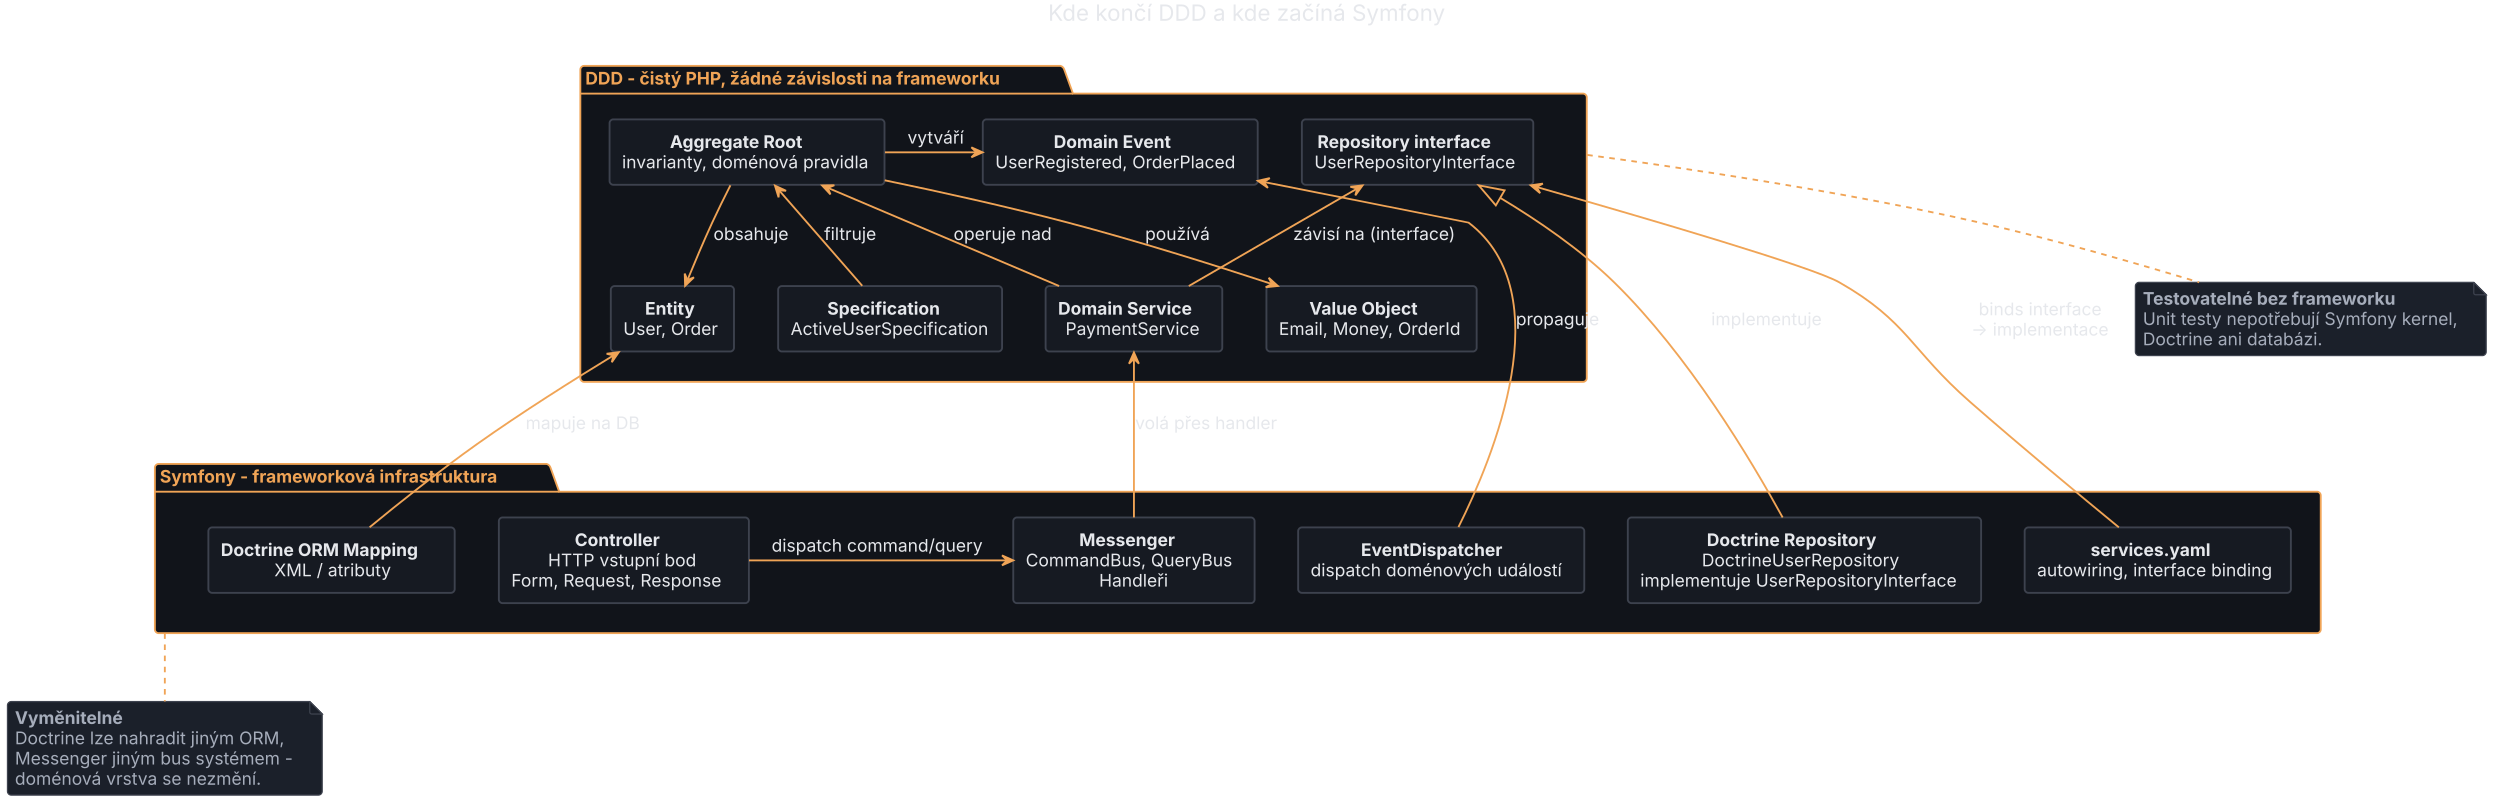
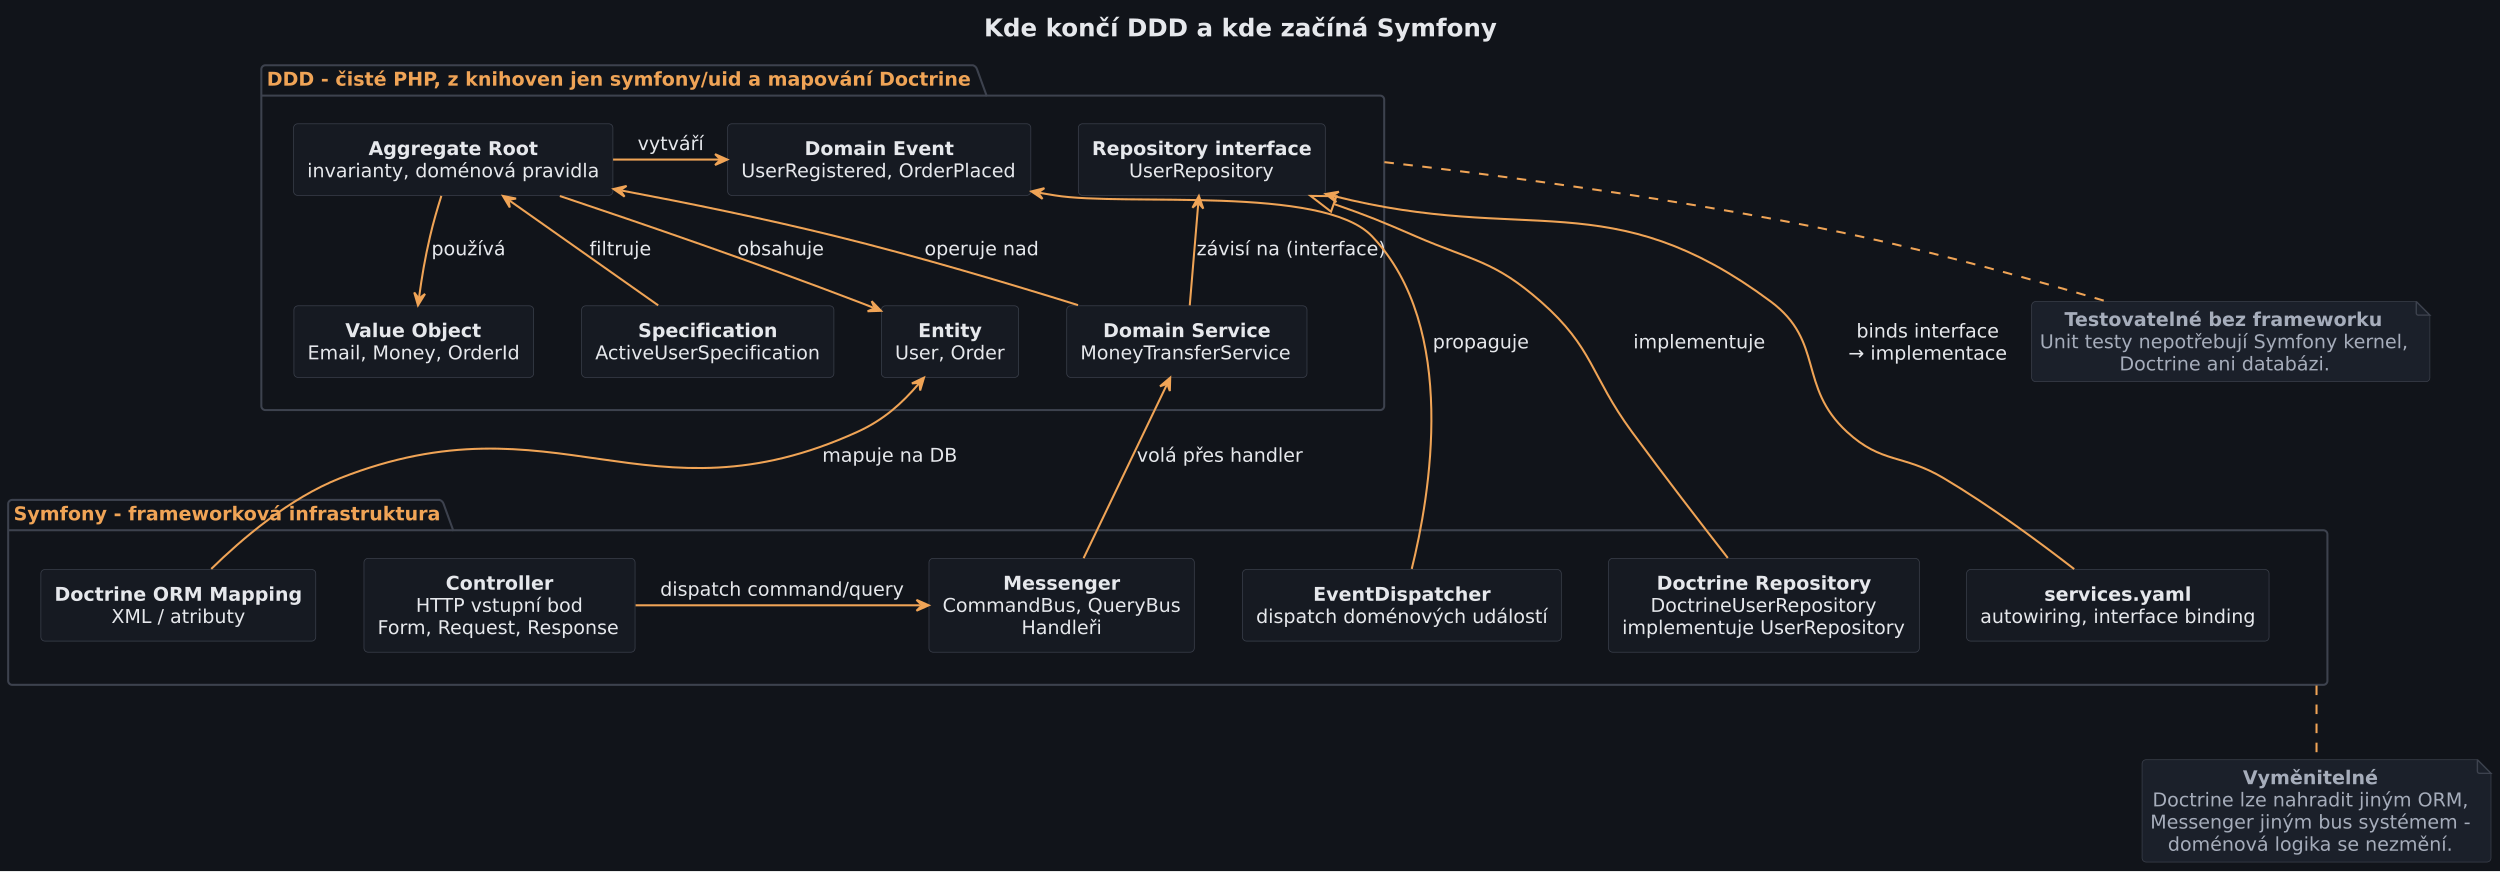
- <svg xmlns="http://www.w3.org/2000/svg" contentScriptType="application/ecmascript" contentStyleType="text/css" height="1017.188px" preserveAspectRatio="none" style="width:3140px;height:1017px;background:#11141A;" version="1.1" viewBox="0 0 3140 1017" width="3140.625px" zoomAndPan="magnify">
+ <svg xmlns="http://www.w3.org/2000/svg" contentStyleType="text/css" data-diagram-type="DESCRIPTION" height="1000px" preserveAspectRatio="none" style="width:2870px;height:1000px;background:#11141A;" version="1.1" viewBox="0 0 2870 1000" width="2870.312px" zoomAndPan="magnify">
  <defs />
  <g>
-     <text fill="#E6E8EC" font-family="Inter, ui-sans-serif, system-ui, -apple-system, sans-serif" font-size="28.125" lengthAdjust="spacingAndGlyphs" textLength="518.75" x="1316.406" y="26.106">Kde končí DDD a kde začíná Symfony</text>
-     <path d="M733.594,82.739 L1332.031,82.739 A7.031,7.031 0 0 1 1336.719,87.427 L1347.656,117.578 L1988.281,117.578 A4.688,4.688 0 0 1 1992.969,122.266 L1992.969,474.927 A4.688,4.688 0 0 1 1988.281,479.614 L733.594,479.614 A4.688,4.688 0 0 1 728.906,474.927 L728.906,87.427 A4.688,4.688 0 0 1 733.594,82.739 " fill="#11141A" style="stroke: #F0A456; stroke-width: 2.344;" />
-     <line style="stroke: #F0A456; stroke-width: 2.344;" x1="728.906" x2="1347.656" y1="117.578" y2="117.578" />
-     <text fill="#F0A456" font-family="Inter, ui-sans-serif, system-ui, -apple-system, sans-serif" font-size="21.875" font-weight="bold" lengthAdjust="spacingAndGlyphs" textLength="598.438" x="735.156" y="106.169">DDD - čistý PHP, žádné závislosti na frameworku</text>
-     <path d="M199.219,582.739 L686.719,582.739 A7.031,7.031 0 0 1 691.406,587.427 L702.344,617.578 L2910.156,617.578 A4.688,4.688 0 0 1 2914.844,622.266 L2914.844,790.552 A4.688,4.688 0 0 1 2910.156,795.239 L199.219,795.239 A4.688,4.688 0 0 1 194.531,790.552 L194.531,587.427 A4.688,4.688 0 0 1 199.219,582.739 " fill="#11141A" style="stroke: #F0A456; stroke-width: 2.344;" />
-     <line style="stroke: #F0A456; stroke-width: 2.344;" x1="194.531" x2="702.344" y1="617.578" y2="617.578" />
-     <text fill="#F0A456" font-family="Inter, ui-sans-serif, system-ui, -apple-system, sans-serif" font-size="21.875" font-weight="bold" lengthAdjust="spacingAndGlyphs" textLength="487.5" x="200.781" y="606.169">Symfony - frameworková infrastruktura</text>
-     <rect fill="#161A22" height="82.178" rx="4.688" ry="4.688" style="stroke: #3D424E; stroke-width: 2.344;" width="154.688" x="767.188" y="359.302" />
-     <text fill="#E6E8EC" font-family="Inter, ui-sans-serif, system-ui, -apple-system, sans-serif" font-size="21.875" font-weight="bold" lengthAdjust="spacingAndGlyphs" textLength="68.75" x="810.156" y="395.232">Entity</text>
-     <text fill="#E6E8EC" font-family="Inter, ui-sans-serif, system-ui, -apple-system, sans-serif" font-size="21.875" lengthAdjust="spacingAndGlyphs" textLength="123.438" x="782.812" y="420.695">User, Order</text>
-     <rect fill="#161A22" height="82.178" rx="4.688" ry="4.688" style="stroke: #3D424E; stroke-width: 2.344;" width="264.062" x="1590.625" y="359.302" />
-     <text fill="#E6E8EC" font-family="Inter, ui-sans-serif, system-ui, -apple-system, sans-serif" font-size="21.875" font-weight="bold" lengthAdjust="spacingAndGlyphs" textLength="156.25" x="1644.531" y="395.232">Value Object</text>
-     <text fill="#E6E8EC" font-family="Inter, ui-sans-serif, system-ui, -apple-system, sans-serif" font-size="21.875" lengthAdjust="spacingAndGlyphs" textLength="232.812" x="1606.25" y="420.695">Email, Money, OrderId</text>
-     <rect fill="#161A22" height="82.178" rx="4.688" ry="4.688" style="stroke: #3D424E; stroke-width: 2.344;" width="345.312" x="765.625" y="149.927" />
-     <text fill="#E6E8EC" font-family="Inter, ui-sans-serif, system-ui, -apple-system, sans-serif" font-size="21.875" font-weight="bold" lengthAdjust="spacingAndGlyphs" textLength="193.75" x="841.406" y="185.857">Aggregate Root</text>
-     <text fill="#E6E8EC" font-family="Inter, ui-sans-serif, system-ui, -apple-system, sans-serif" font-size="21.875" lengthAdjust="spacingAndGlyphs" textLength="314.062" x="781.25" y="211.321">invarianty, doménová pravidla</text>
-     <rect fill="#161A22" height="82.178" rx="4.688" ry="4.688" style="stroke: #3D424E; stroke-width: 2.344;" width="345.312" x="1234.375" y="149.927" />
-     <text fill="#E6E8EC" font-family="Inter, ui-sans-serif, system-ui, -apple-system, sans-serif" font-size="21.875" font-weight="bold" lengthAdjust="spacingAndGlyphs" textLength="167.188" x="1323.438" y="185.857">Domain Event</text>
-     <text fill="#E6E8EC" font-family="Inter, ui-sans-serif, system-ui, -apple-system, sans-serif" font-size="21.875" lengthAdjust="spacingAndGlyphs" textLength="314.062" x="1250" y="211.321">UserRegistered, OrderPlaced</text>
-     <rect fill="#161A22" height="82.178" rx="4.688" ry="4.688" style="stroke: #3D424E; stroke-width: 2.344;" width="290.625" x="1635.156" y="149.927" />
-     <text fill="#E6E8EC" font-family="Inter, ui-sans-serif, system-ui, -apple-system, sans-serif" font-size="21.875" font-weight="bold" lengthAdjust="spacingAndGlyphs" textLength="251.562" x="1654.688" y="185.857">Repository interface</text>
-     <text fill="#E6E8EC" font-family="Inter, ui-sans-serif, system-ui, -apple-system, sans-serif" font-size="21.875" lengthAdjust="spacingAndGlyphs" textLength="259.375" x="1650.781" y="211.321">UserRepositoryInterface</text>
-     <rect fill="#161A22" height="82.178" rx="4.688" ry="4.688" style="stroke: #3D424E; stroke-width: 2.344;" width="221.875" x="1313.281" y="359.302" />
-     <text fill="#E6E8EC" font-family="Inter, ui-sans-serif, system-ui, -apple-system, sans-serif" font-size="21.875" font-weight="bold" lengthAdjust="spacingAndGlyphs" textLength="190.625" x="1328.906" y="395.232">Domain Service</text>
-     <text fill="#E6E8EC" font-family="Inter, ui-sans-serif, system-ui, -apple-system, sans-serif" font-size="21.875" lengthAdjust="spacingAndGlyphs" textLength="171.875" x="1338.281" y="420.695">PaymentService</text>
-     <rect fill="#161A22" height="82.178" rx="4.688" ry="4.688" style="stroke: #3D424E; stroke-width: 2.344;" width="281.25" x="977.344" y="359.302" />
-     <text fill="#E6E8EC" font-family="Inter, ui-sans-serif, system-ui, -apple-system, sans-serif" font-size="21.875" font-weight="bold" lengthAdjust="spacingAndGlyphs" textLength="157.812" x="1039.062" y="395.232">Specification</text>
-     <text fill="#E6E8EC" font-family="Inter, ui-sans-serif, system-ui, -apple-system, sans-serif" font-size="21.875" lengthAdjust="spacingAndGlyphs" textLength="250" x="992.969" y="420.695">ActiveUserSpecification</text>
-     <rect fill="#161A22" height="107.642" rx="4.688" ry="4.688" style="stroke: #3D424E; stroke-width: 2.344;" width="443.75" x="2044.531" y="649.927" />
-     <text fill="#E6E8EC" font-family="Inter, ui-sans-serif, system-ui, -apple-system, sans-serif" font-size="21.875" font-weight="bold" lengthAdjust="spacingAndGlyphs" textLength="245.312" x="2143.75" y="685.857">Doctrine Repository</text>
-     <text fill="#E6E8EC" font-family="Inter, ui-sans-serif, system-ui, -apple-system, sans-serif" font-size="21.875" lengthAdjust="spacingAndGlyphs" textLength="257.812" x="2137.5" y="711.321">DoctrineUserRepository</text>
-     <text fill="#E6E8EC" font-family="Inter, ui-sans-serif, system-ui, -apple-system, sans-serif" font-size="21.875" lengthAdjust="spacingAndGlyphs" textLength="412.5" x="2060.156" y="736.784">implementuje UserRepositoryInterface</text>
-     <rect fill="#161A22" height="82.178" rx="4.688" ry="4.688" style="stroke: #3D424E; stroke-width: 2.344;" width="309.375" x="261.719" y="662.427" />
-     <text fill="#E6E8EC" font-family="Inter, ui-sans-serif, system-ui, -apple-system, sans-serif" font-size="21.875" font-weight="bold" lengthAdjust="spacingAndGlyphs" textLength="278.125" x="277.344" y="698.357">Doctrine ORM Mapping</text>
-     <text fill="#E6E8EC" font-family="Inter, ui-sans-serif, system-ui, -apple-system, sans-serif" font-size="21.875" lengthAdjust="spacingAndGlyphs" textLength="143.75" x="344.531" y="723.821">XML / atributy</text>
-     <rect fill="#161A22" height="107.642" rx="4.688" ry="4.688" style="stroke: #3D424E; stroke-width: 2.344;" width="303.125" x="1272.656" y="649.927" />
-     <text fill="#E6E8EC" font-family="Inter, ui-sans-serif, system-ui, -apple-system, sans-serif" font-size="21.875" font-weight="bold" lengthAdjust="spacingAndGlyphs" textLength="137.5" x="1355.469" y="685.857">Messenger</text>
-     <text fill="#E6E8EC" font-family="Inter, ui-sans-serif, system-ui, -apple-system, sans-serif" font-size="21.875" lengthAdjust="spacingAndGlyphs" textLength="271.875" x="1288.281" y="711.321">CommandBus, QueryBus</text>
-     <text fill="#E6E8EC" font-family="Inter, ui-sans-serif, system-ui, -apple-system, sans-serif" font-size="21.875" lengthAdjust="spacingAndGlyphs" textLength="87.5" x="1380.469" y="736.784">Handleři</text>
-     <rect fill="#161A22" height="107.642" rx="4.688" ry="4.688" style="stroke: #3D424E; stroke-width: 2.344;" width="314.062" x="626.562" y="649.927" />
-     <text fill="#E6E8EC" font-family="Inter, ui-sans-serif, system-ui, -apple-system, sans-serif" font-size="21.875" font-weight="bold" lengthAdjust="spacingAndGlyphs" textLength="123.438" x="721.875" y="685.857">Controller</text>
-     <text fill="#E6E8EC" font-family="Inter, ui-sans-serif, system-ui, -apple-system, sans-serif" font-size="21.875" lengthAdjust="spacingAndGlyphs" textLength="190.625" x="688.281" y="711.321">HTTP vstupní bod</text>
-     <text fill="#E6E8EC" font-family="Inter, ui-sans-serif, system-ui, -apple-system, sans-serif" font-size="21.875" lengthAdjust="spacingAndGlyphs" textLength="282.812" x="642.188" y="736.784">Form, Request, Response</text>
-     <rect fill="#161A22" height="82.178" rx="4.688" ry="4.688" style="stroke: #3D424E; stroke-width: 2.344;" width="359.375" x="1630.469" y="662.427" />
-     <text fill="#E6E8EC" font-family="Inter, ui-sans-serif, system-ui, -apple-system, sans-serif" font-size="21.875" font-weight="bold" lengthAdjust="spacingAndGlyphs" textLength="201.562" x="1709.375" y="698.357">EventDispatcher</text>
-     <text fill="#E6E8EC" font-family="Inter, ui-sans-serif, system-ui, -apple-system, sans-serif" font-size="21.875" lengthAdjust="spacingAndGlyphs" textLength="328.125" x="1646.094" y="723.821">dispatch doménových událostí</text>
-     <rect fill="#161A22" height="82.178" rx="4.688" ry="4.688" style="stroke: #3D424E; stroke-width: 2.344;" width="334.375" x="2542.969" y="662.427" />
-     <text fill="#E6E8EC" font-family="Inter, ui-sans-serif, system-ui, -apple-system, sans-serif" font-size="21.875" font-weight="bold" lengthAdjust="spacingAndGlyphs" textLength="168.75" x="2625.781" y="698.357">services.yaml</text>
-     <text fill="#E6E8EC" font-family="Inter, ui-sans-serif, system-ui, -apple-system, sans-serif" font-size="21.875" lengthAdjust="spacingAndGlyphs" textLength="303.125" x="2558.594" y="723.821">autowiring, interface binding</text>
-     <path d="M2682.031,359.302 L2682.031,441.943 A4.688,4.688 0 0 0 2686.719,446.631 L3117.969,446.631 A4.688,4.688 0 0 0 3122.656,441.943 L3122.656,370.239 L3107.031,354.614 L2686.719,354.614 A4.688,4.688 0 0 0 2682.031,359.302 " fill="#1B202A" style="stroke: #3D424E; stroke-width: 1.562;" />
-     <path d="M3107.031,354.614 L3107.031,367.896 A2.344,2.344 0 0 0 3109.375,370.239 L3122.656,370.239 L3107.031,354.614 " fill="#1B202A" style="stroke: #3D424E; stroke-width: 1.562;" />
-     <text fill="#A6ADBB" font-family="Inter, ui-sans-serif, system-ui, -apple-system, sans-serif" font-size="21.875" font-weight="bold" lengthAdjust="spacingAndGlyphs" textLength="371.875" x="2691.406" y="382.732">Testovatelné bez frameworku</text>
-     <text fill="#A6ADBB" font-family="Inter, ui-sans-serif, system-ui, -apple-system, sans-serif" font-size="21.875" lengthAdjust="spacingAndGlyphs" textLength="407.812" x="2691.406" y="408.195">Unit testy nepotřebují Symfony kernel,</text>
-     <text fill="#A6ADBB" font-family="Inter, ui-sans-serif, system-ui, -apple-system, sans-serif" font-size="21.875" lengthAdjust="spacingAndGlyphs" textLength="232.812" x="2691.406" y="433.659">Doctrine ani databázi.</text>
-     <path d="M9.375,885.864 L9.375,993.97 A4.688,4.688 0 0 0 14.062,998.657 L400,998.657 A4.688,4.688 0 0 0 404.688,993.97 L404.688,896.802 L389.062,881.177 L14.062,881.177 A4.688,4.688 0 0 0 9.375,885.864 " fill="#1B202A" style="stroke: #3D424E; stroke-width: 1.562;" />
-     <path d="M389.062,881.177 L389.062,894.458 A2.344,2.344 0 0 0 391.406,896.802 L404.688,896.802 L389.062,881.177 " fill="#1B202A" style="stroke: #3D424E; stroke-width: 1.562;" />
-     <text fill="#A6ADBB" font-family="Inter, ui-sans-serif, system-ui, -apple-system, sans-serif" font-size="21.875" font-weight="bold" lengthAdjust="spacingAndGlyphs" textLength="153.125" x="18.75" y="909.294">Vyměnitelné</text>
-     <text fill="#A6ADBB" font-family="Inter, ui-sans-serif, system-ui, -apple-system, sans-serif" font-size="21.875" lengthAdjust="spacingAndGlyphs" textLength="348.438" x="18.75" y="934.758">Doctrine lze nahradit jiným ORM,</text>
-     <text fill="#A6ADBB" font-family="Inter, ui-sans-serif, system-ui, -apple-system, sans-serif" font-size="21.875" lengthAdjust="spacingAndGlyphs" textLength="362.5" x="18.75" y="960.222">Messenger jiným bus systémem -</text>
-     <text fill="#A6ADBB" font-family="Inter, ui-sans-serif, system-ui, -apple-system, sans-serif" font-size="21.875" lengthAdjust="spacingAndGlyphs" textLength="321.875" x="18.75" y="985.686">doménová vrstva se nezmění.</text>
-     <path d="M917.422,232.755 C909.969,247.38 901.656,264.146 894.531,279.614 C883.703,303.114 872.516,329.614 863.469,351.692 " fill="none" id="agg-&gt;entity" style="stroke: #F0A456; stroke-width: 2.344;" />
-     <polygon fill="#F0A456" points="860.5,358.989,871.594,348.324,863.448,351.754,860.018,343.608,860.5,358.989" style="stroke: #F0A456; stroke-width: 2.344;" />
-     <text fill="#E6E8EC" font-family="Inter, ui-sans-serif, system-ui, -apple-system, sans-serif" font-size="21.875" lengthAdjust="spacingAndGlyphs" textLength="100" x="896.094" y="301.482">obsahuje</text>
-     <path d="M1111.25,226.458 C1182.828,241.302 1266.469,259.849 1341.406,279.614 C1427.656,302.364 1523.438,332.411 1597.438,356.692 " fill="none" id="agg-&gt;vo" style="stroke: #F0A456; stroke-width: 2.344;" />
-     <polygon fill="#F0A456" points="1604.969,359.177,1593.548,348.862,1597.544,356.746,1589.66,360.742,1604.969,359.177" style="stroke: #F0A456; stroke-width: 2.344;" />
-     <text fill="#E6E8EC" font-family="Inter, ui-sans-serif, system-ui, -apple-system, sans-serif" font-size="21.875" lengthAdjust="spacingAndGlyphs" textLength="82.812" x="1438.281" y="301.482">používá</text>
-     <path d="M1111.5,191.333 C1148.875,191.333 1188.469,191.333 1226.141,191.333 " fill="none" id="agg-&gt;event" style="stroke: #F0A456; stroke-width: 2.344;" />
-     <polygon fill="#F0A456" points="1234.141,191.333,1220.078,185.083,1226.328,191.333,1220.078,197.583,1234.141,191.333" style="stroke: #F0A456; stroke-width: 2.344;" />
-     <text fill="#E6E8EC" font-family="Inter, ui-sans-serif, system-ui, -apple-system, sans-serif" font-size="21.875" lengthAdjust="spacingAndGlyphs" textLength="65.625" x="1139.844" y="180.388">vytváří</text>
-     <path d="M1703.859,237.255 C1641.25,273.489 1553.547,324.271 1493.141,359.239 " fill="none" id="repo_if&lt;-dsvc" style="stroke: #F0A456; stroke-width: 2.344;" />
-     <polygon fill="#F0A456" points="1711.359,232.911,1696.06,234.57,1704.604,236.835,1702.339,245.379,1711.359,232.911" style="stroke: #F0A456; stroke-width: 2.344;" />
-     <text fill="#E6E8EC" font-family="Inter, ui-sans-serif, system-ui, -apple-system, sans-serif" font-size="21.875" lengthAdjust="spacingAndGlyphs" textLength="206.25" x="1624.219" y="301.482">závisí na (interface)</text>
-     <path d="M1040.203,236.145 C1125.734,272.458 1246.969,323.911 1330.219,359.239 " fill="none" id="agg&lt;-dsvc" style="stroke: #F0A456; stroke-width: 2.344;" />
-     <polygon fill="#F0A456" points="1032.547,232.911,1043.04,244.168,1039.736,235.97,1047.934,232.666,1032.547,232.911" style="stroke: #F0A456; stroke-width: 2.344;" />
-     <text fill="#E6E8EC" font-family="Inter, ui-sans-serif, system-ui, -apple-system, sans-serif" font-size="21.875" lengthAdjust="spacingAndGlyphs" textLength="129.688" x="1197.656" y="301.482">operuje nad</text>
-     <path d="M978.672,239.255 C1010.031,275.255 1053.078,324.661 1082.984,358.989 " fill="none" id="agg&lt;-spec" style="stroke: #F0A456; stroke-width: 2.344;" />
-     <polygon fill="#F0A456" points="973.359,233.145,977.884,247.854,978.491,239.036,987.309,239.643,973.359,233.145" style="stroke: #F0A456; stroke-width: 2.344;" />
-     <text fill="#E6E8EC" font-family="Inter, ui-sans-serif, system-ui, -apple-system, sans-serif" font-size="21.875" lengthAdjust="spacingAndGlyphs" textLength="64.062" x="1035.156" y="301.482">filtruje</text>
-     <path d="M1884.531,248.677 C1931.281,276.724 1985.281,313.489 2027.344,354.614 C2120.312,445.521 2199.281,577.489 2238.984,649.895 " fill="none" id="repo_if&lt;-repo_impl" style="stroke: #F0A456; stroke-width: 2.344;" />
-     <polygon fill="none" points="1878.75,257.974,1857.25,232.786,1889.75,239.067,1878.75,257.974" style="stroke: #F0A456; stroke-width: 2.344;" />
-     <text fill="#E6E8EC" font-family="Inter, ui-sans-serif, system-ui, -apple-system, sans-serif" font-size="21.875" lengthAdjust="spacingAndGlyphs" textLength="146.875" x="2149.219" y="408.513">implementuje</text>
-     <path d="M770.031,446.692 C720.719,476.786 655.078,518.114 599.219,557.739 C552.031,591.208 500.516,632.38 464.234,662.208 " fill="none" id="entity&lt;-mapping" style="stroke: #F0A456; stroke-width: 2.344;" />
-     <polygon fill="#F0A456" points="777.188,442.333,761.926,444.306,770.514,446.395,768.425,454.983,777.188,442.333" style="stroke: #F0A456; stroke-width: 2.344;" />
-     <text fill="#E6E8EC" font-family="Inter, ui-sans-serif, system-ui, -apple-system, sans-serif" font-size="21.875" lengthAdjust="spacingAndGlyphs" textLength="151.562" x="660.156" y="538.982">mapuje na DB</text>
-     <path d="M1424.219,451.192 C1424.219,505.817 1424.219,593.88 1424.219,649.88 " fill="none" id="dsvc&lt;-messenger" style="stroke: #F0A456; stroke-width: 2.344;" />
-     <polygon fill="#F0A456" points="1424.219,442.724,1417.969,456.786,1424.219,450.536,1430.469,456.786,1424.219,442.724" style="stroke: #F0A456; stroke-width: 2.344;" />
-     <text fill="#E6E8EC" font-family="Inter, ui-sans-serif, system-ui, -apple-system, sans-serif" font-size="21.875" lengthAdjust="spacingAndGlyphs" textLength="184.375" x="1425.781" y="538.982">volá přes handler</text>
-     <path d="M940.719,703.833 C1039.078,703.833 1165.469,703.833 1264.344,703.833 " fill="none" id="ctrl-&gt;messenger" style="stroke: #F0A456; stroke-width: 2.344;" />
-     <polygon fill="#F0A456" points="1272.625,703.833,1258.562,697.583,1264.812,703.833,1258.562,710.083,1272.625,703.833" style="stroke: #F0A456; stroke-width: 2.344;" />
-     <text fill="#E6E8EC" font-family="Inter, ui-sans-serif, system-ui, -apple-system, sans-serif" font-size="21.875" lengthAdjust="spacingAndGlyphs" textLength="275" x="969.141" y="692.888">dispatch command/query</text>
-     <path d="M1587.75,228.661 C1708.125,252.489 1844.359,279.489 1844.531,279.614 C1961.031,368.442 1875.641,574.567 1831.844,661.958 " fill="none" id="event&lt;-evdisp" style="stroke: #F0A456; stroke-width: 2.344;" />
-     <polygon fill="#F0A456" points="1579.844,227.099,1592.427,235.957,1587.508,228.614,1594.851,223.694,1579.844,227.099" style="stroke: #F0A456; stroke-width: 2.344;" />
-     <text fill="#E6E8EC" font-family="Inter, ui-sans-serif, system-ui, -apple-system, sans-serif" font-size="21.875" lengthAdjust="spacingAndGlyphs" textLength="109.375" x="1903.906" y="408.513">propaguje</text>
-     <path d="M1930.297,234.974 C2074.797,276.146 2276.469,335.396 2310.156,354.614 C2395.969,403.583 2399.875,439.536 2474.219,504.614 C2537.953,560.395 2613.203,622.88 2661.281,662.364 " fill="none" id="repo_if&lt;-di" style="stroke: #F0A456; stroke-width: 2.344;" />
-     <polygon fill="#F0A456" points="1922.594,232.786,1934.406,242.65,1930.107,234.927,1937.831,230.628,1922.594,232.786" style="stroke: #F0A456; stroke-width: 2.344;" />
-     <text fill="#E6E8EC" font-family="Inter, ui-sans-serif, system-ui, -apple-system, sans-serif" font-size="21.875" lengthAdjust="spacingAndGlyphs" textLength="159.375" x="2485.156" y="396.013">binds interface</text>
-     <text fill="#E6E8EC" font-family="Inter, ui-sans-serif, system-ui, -apple-system, sans-serif" font-size="21.875" lengthAdjust="spacingAndGlyphs" textLength="178.125" x="2475.781" y="421.477">→ implementace</text>
-     <path d="M1993.514,194.594 C1993.77,194.628 1994.029,194.662 1994.292,194.697 C1994.818,194.766 1995.358,194.838 1995.912,194.911 C2004.779,196.084 2017.217,197.756 2032.583,199.889 C2063.317,204.153 2105.768,210.259 2154.793,217.895 C2252.844,233.169 2377.195,254.567 2486.719,279.614 C2579.312,300.786 2681.875,330.224 2761.953,354.583 " fill="none" id="DDD-GMN38" style="stroke: #F0A456; stroke-width: 2.344; stroke-dasharray: 7.0,7.0;" />
-     <path d="M207.031,795.405 C207.031,795.993 207.031,796.581 207.031,797.171 C207.031,806.6 207.031,816.256 207.031,825.874 C207.031,845.111 207.031,864.2 207.031,881.036 " fill="none" id="SYM-GMN41" style="stroke: #F0A456; stroke-width: 2.344; stroke-dasharray: 7.0,7.0;" />
+     <rect fill="#11141A" height="1000" style="stroke:none;stroke-width:1.562;" width="2870.312" x="0" y="0" />
+     <g class="title" data-source-line="3">
+       <text fill="#E6E8EC" font-family="'DejaVu Sans'" font-size="28.125" font-weight="bold" lengthAdjust="spacing" textLength="589.513" x="1129.609" y="41.731">Kde končí DDD a kde začíná Symfony</text>
+     </g>
+     <g class="cluster" data-qualified-name="DDD" data-source-line="5" id="ent0002">
+       <path d="M304.688,74.927 L1116.957,74.927 A7.031,7.031 0 0 1 1121.645,79.614 L1132.582,109.766 L1584.375,109.766 A4.688,4.688 0 0 1 1589.062,114.453 L1589.062,466.067 A4.688,4.688 0 0 1 1584.375,470.755 L304.688,470.755 A4.688,4.688 0 0 1 300,466.067 L300,79.614 A4.688,4.688 0 0 1 304.688,74.927" fill="#11141A" style="stroke:#3D424E;stroke-width:2.344;" />
+       <line style="stroke:#3D424E;stroke-width:2.344;" x1="300" x2="1132.582" y1="109.766" y2="109.766" />
+       <text fill="#F0A456" font-family="'DejaVu Sans'" font-size="21.875" font-weight="bold" lengthAdjust="spacing" textLength="812.27" x="306.25" y="98.357">DDD - čisté PHP, z knihoven jen symfony/uid a mapování Doctrine</text>
+     </g>
+     <g class="cluster" data-qualified-name="SYM" data-source-line="15" id="ent0010">
+       <path d="M14.062,573.88 L504.594,573.88 A7.031,7.031 0 0 1 509.282,578.567 L520.219,608.719 L2667.188,608.719 A4.688,4.688 0 0 1 2671.875,613.406 L2671.875,781.52 A4.688,4.688 0 0 1 2667.188,786.208 L14.062,786.208 A4.688,4.688 0 0 1 9.375,781.52 L9.375,578.567 A4.688,4.688 0 0 1 14.062,573.88" fill="#11141A" style="stroke:#3D424E;stroke-width:2.344;" />
+       <line style="stroke:#3D424E;stroke-width:2.344;" x1="9.375" x2="520.219" y1="608.719" y2="608.719" />
+       <text fill="#F0A456" font-family="'DejaVu Sans'" font-size="21.875" font-weight="bold" lengthAdjust="spacing" textLength="490.532" x="15.625" y="597.31">Symfony - frameworková infrastruktura</text>
+     </g>
+     <g class="entity" data-qualified-name="DDD.entity" data-source-line="6" id="ent0003">
+       <rect fill="#161A22" height="82.178" rx="4.688" ry="4.688" style="stroke:#3D424E;stroke-width:0.781;" width="157.565" x="1011.844" y="351.083" />
+       <text fill="#E6E8EC" font-family="'DejaVu Sans'" font-size="21.875" font-weight="bold" lengthAdjust="spacing" textLength="73.187" x="1054.033" y="387.013">Entity</text>
+       <text fill="#E6E8EC" font-family="'DejaVu Sans'" font-size="21.875" lengthAdjust="spacing" textLength="126.315" x="1027.469" y="412.477">User, Order</text>
+     </g>
+     <g class="entity" data-qualified-name="DDD.vo" data-source-line="7" id="ent0004">
+       <rect fill="#161A22" height="82.178" rx="4.688" ry="4.688" style="stroke:#3D424E;stroke-width:0.781;" width="275.165" x="337.422" y="351.083" />
+       <text fill="#E6E8EC" font-family="'DejaVu Sans'" font-size="21.875" font-weight="bold" lengthAdjust="spacing" textLength="157.227" x="396.391" y="387.013">Value Object</text>
+       <text fill="#E6E8EC" font-family="'DejaVu Sans'" font-size="21.875" lengthAdjust="spacing" textLength="243.915" x="353.047" y="412.477">Email, Money, OrderId</text>
+     </g>
+     <g class="entity" data-qualified-name="DDD.agg" data-source-line="8" id="ent0005">
+       <rect fill="#161A22" height="82.178" rx="4.688" ry="4.688" style="stroke:#3D424E;stroke-width:0.781;" width="366.574" x="337.031" y="142.114" />
+       <text fill="#E6E8EC" font-family="'DejaVu Sans'" font-size="21.875" font-weight="bold" lengthAdjust="spacing" textLength="194.557" x="423.04" y="178.044">Aggregate Root</text>
+       <text fill="#E6E8EC" font-family="'DejaVu Sans'" font-size="21.875" lengthAdjust="spacing" textLength="335.324" x="352.656" y="203.508">invarianty, doménová pravidla</text>
+     </g>
+     <g class="entity" data-qualified-name="DDD.event" data-source-line="9" id="ent0006">
+       <rect fill="#161A22" height="82.178" rx="4.688" ry="4.688" style="stroke:#3D424E;stroke-width:0.781;" width="348" x="835.375" y="142.114" />
+       <text fill="#E6E8EC" font-family="'DejaVu Sans'" font-size="21.875" font-weight="bold" lengthAdjust="spacing" textLength="171.497" x="923.626" y="178.044">Domain Event</text>
+       <text fill="#E6E8EC" font-family="'DejaVu Sans'" font-size="21.875" lengthAdjust="spacing" textLength="316.75" x="851" y="203.508">UserRegistered, OrderPlaced</text>
+     </g>
+     <g class="entity" data-qualified-name="DDD.repo_if" data-source-line="10" id="ent0007">
+       <rect fill="#161A22" height="82.178" rx="4.688" ry="4.688" style="stroke:#3D424E;stroke-width:0.781;" width="283.517" x="1237.922" y="142.114" />
+       <text fill="#E6E8EC" font-family="'DejaVu Sans'" font-size="21.875" font-weight="bold" lengthAdjust="spacing" textLength="252.268" x="1253.547" y="178.044">Repository interface</text>
+       <text fill="#E6E8EC" font-family="'DejaVu Sans'" font-size="21.875" lengthAdjust="spacing" textLength="167.16" x="1296.101" y="203.508">UserRepository</text>
+     </g>
+     <g class="entity" data-qualified-name="DDD.dsvc" data-source-line="11" id="ent0008">
+       <rect fill="#161A22" height="82.178" rx="4.688" ry="4.688" style="stroke:#3D424E;stroke-width:0.781;" width="275.795" x="1224.609" y="351.083" />
+       <text fill="#E6E8EC" font-family="'DejaVu Sans'" font-size="21.875" font-weight="bold" lengthAdjust="spacing" textLength="192.368" x="1266.323" y="387.013">Domain Service</text>
+       <text fill="#E6E8EC" font-family="'DejaVu Sans'" font-size="21.875" lengthAdjust="spacing" textLength="244.545" x="1240.234" y="412.477">MoneyTransferService</text>
+     </g>
+     <g class="entity" data-qualified-name="DDD.spec" data-source-line="12" id="ent0009">
+       <rect fill="#161A22" height="82.178" rx="4.688" ry="4.688" style="stroke:#3D424E;stroke-width:0.781;" width="289.606" x="667.703" y="351.083" />
+       <text fill="#E6E8EC" font-family="'DejaVu Sans'" font-size="21.875" font-weight="bold" lengthAdjust="spacing" textLength="160.014" x="732.499" y="387.013">Specification</text>
+       <text fill="#E6E8EC" font-family="'DejaVu Sans'" font-size="21.875" lengthAdjust="spacing" textLength="258.356" x="683.328" y="412.477">ActiveUserSpecification</text>
+     </g>
+     <g class="entity" data-qualified-name="SYM.repo_impl" data-source-line="16" id="ent0011">
+       <rect fill="#161A22" height="107.642" rx="4.688" ry="4.688" style="stroke:#3D424E;stroke-width:0.781;" width="356.779" x="1846.609" y="641.067" />
+       <text fill="#E6E8EC" font-family="'DejaVu Sans'" font-size="21.875" font-weight="bold" lengthAdjust="spacing" textLength="246.339" x="1901.829" y="676.997">Doctrine Repository</text>
+       <text fill="#E6E8EC" font-family="'DejaVu Sans'" font-size="21.875" lengthAdjust="spacing" textLength="260.385" x="1894.806" y="702.461">DoctrineUserRepository</text>
+       <text fill="#E6E8EC" font-family="'DejaVu Sans'" font-size="21.875" lengthAdjust="spacing" textLength="325.529" x="1862.234" y="727.925">implementuje UserRepository</text>
+     </g>
+     <g class="entity" data-qualified-name="SYM.mapping" data-source-line="17" id="ent0012">
+       <rect fill="#161A22" height="82.178" rx="4.688" ry="4.688" style="stroke:#3D424E;stroke-width:0.781;" width="315.572" x="46.906" y="653.802" />
+       <text fill="#E6E8EC" font-family="'DejaVu Sans'" font-size="21.875" font-weight="bold" lengthAdjust="spacing" textLength="284.322" x="62.531" y="689.732">Doctrine ORM Mapping</text>
+       <text fill="#E6E8EC" font-family="'DejaVu Sans'" font-size="21.875" lengthAdjust="spacing" textLength="153.648" x="127.868" y="715.196">XML / atributy</text>
+     </g>
+     <g class="entity" data-qualified-name="SYM.messenger" data-source-line="18" id="ent0013">
+       <rect fill="#161A22" height="107.642" rx="4.688" ry="4.688" style="stroke:#3D424E;stroke-width:0.781;" width="304.602" x="1066.453" y="641.067" />
+       <text fill="#E6E8EC" font-family="'DejaVu Sans'" font-size="21.875" font-weight="bold" lengthAdjust="spacing" textLength="134.337" x="1151.586" y="676.997">Messenger</text>
+       <text fill="#E6E8EC" font-family="'DejaVu Sans'" font-size="21.875" lengthAdjust="spacing" textLength="273.352" x="1082.078" y="702.461">CommandBus, QueryBus</text>
+       <text fill="#E6E8EC" font-family="'DejaVu Sans'" font-size="21.875" lengthAdjust="spacing" textLength="92.21" x="1172.649" y="727.925">Handleři</text>
+     </g>
+     <g class="entity" data-qualified-name="SYM.ctrl" data-source-line="19" id="ent0014">
+       <rect fill="#161A22" height="107.642" rx="4.688" ry="4.688" style="stroke:#3D424E;stroke-width:0.781;" width="311.214" x="417.828" y="641.067" />
+       <text fill="#E6E8EC" font-family="'DejaVu Sans'" font-size="21.875" font-weight="bold" lengthAdjust="spacing" textLength="123.549" x="511.661" y="676.997">Controller</text>
+       <text fill="#E6E8EC" font-family="'DejaVu Sans'" font-size="21.875" lengthAdjust="spacing" textLength="192.036" x="477.417" y="702.461">HTTP vstupní bod</text>
+       <text fill="#E6E8EC" font-family="'DejaVu Sans'" font-size="21.875" lengthAdjust="spacing" textLength="279.964" x="433.453" y="727.925">Form, Request, Response</text>
+     </g>
+     <g class="entity" data-qualified-name="SYM.evdisp" data-source-line="20" id="ent0015">
+       <rect fill="#161A22" height="82.178" rx="4.688" ry="4.688" style="stroke:#3D424E;stroke-width:0.781;" width="366.008" x="1426.375" y="653.802" />
+       <text fill="#E6E8EC" font-family="'DejaVu Sans'" font-size="21.875" font-weight="bold" lengthAdjust="spacing" textLength="203.786" x="1507.486" y="689.732">EventDispatcher</text>
+       <text fill="#E6E8EC" font-family="'DejaVu Sans'" font-size="21.875" lengthAdjust="spacing" textLength="334.758" x="1442" y="715.196">dispatch doménových událostí</text>
+     </g>
+     <g class="entity" data-qualified-name="SYM.di" data-source-line="21" id="ent0016">
+       <rect fill="#161A22" height="82.178" rx="4.688" ry="4.688" style="stroke:#3D424E;stroke-width:0.781;" width="347.231" x="2257.641" y="653.802" />
+       <text fill="#E6E8EC" font-family="'DejaVu Sans'" font-size="21.875" font-weight="bold" lengthAdjust="spacing" textLength="168.848" x="2346.832" y="689.732">services.yaml</text>
+       <text fill="#E6E8EC" font-family="'DejaVu Sans'" font-size="21.875" lengthAdjust="spacing" textLength="315.981" x="2273.266" y="715.196">autowiring, interface binding</text>
+     </g>
+     <g class="entity" data-qualified-name="GMN37" data-source-line="41" id="ent0038">
+       <path d="M2332.359,350.849 L2332.359,433.49 A4.688,4.688 0 0 0 2337.047,438.178 L2784.814,438.178 A4.688,4.688 0 0 0 2789.502,433.49 L2789.502,361.786 L2773.877,346.161 L2337.047,346.161 A4.688,4.688 0 0 0 2332.359,350.849" fill="#1B202A" style="stroke:#3D424E;stroke-width:0.781;" />
+       <path d="M2773.877,346.161 L2773.877,359.442 A2.344,2.344 0 0 0 2776.221,361.786 L2789.502,361.786 L2773.877,346.161" fill="#1B202A" style="stroke:#3D424E;stroke-width:1.562;" />
+       <text fill="#A6ADBB" font-family="'DejaVu Sans'" font-size="21.875" font-weight="bold" lengthAdjust="spacing" textLength="367.784" x="2370.007" y="374.279">Testovatelné bez frameworku</text>
+       <text fill="#A6ADBB" font-family="'DejaVu Sans'" font-size="21.875" lengthAdjust="spacing" textLength="424.33" x="2341.734" y="399.742">Unit testy nepotřebují Symfony kernel,</text>
+       <text fill="#A6ADBB" font-family="'DejaVu Sans'" font-size="21.875" lengthAdjust="spacing" textLength="241.554" x="2433.122" y="425.206">Doctrine ani databázi.</text>
+     </g>
+     <g class="entity" data-qualified-name="GMN40" data-source-line="47" id="ent0041">
+       <path d="M2459.094,876.833 L2459.094,984.938 A4.688,4.688 0 0 0 2463.781,989.626 L2854.981,989.626 A4.688,4.688 0 0 0 2859.669,984.938 L2859.669,887.77 L2844.044,872.145 L2463.781,872.145 A4.688,4.688 0 0 0 2459.094,876.833" fill="#1B202A" style="stroke:#3D424E;stroke-width:0.781;" />
+       <path d="M2844.044,872.145 L2844.044,885.427 A2.344,2.344 0 0 0 2846.388,887.77 L2859.669,887.77 L2844.044,872.145" fill="#1B202A" style="stroke:#3D424E;stroke-width:1.562;" />
+       <text fill="#A6ADBB" font-family="'DejaVu Sans'" font-size="21.875" font-weight="bold" lengthAdjust="spacing" textLength="155.09" x="2574.805" y="900.263">Vyměnitelné</text>
+       <text fill="#A6ADBB" font-family="'DejaVu Sans'" font-size="21.875" lengthAdjust="spacing" textLength="362.647" x="2471.027" y="925.727">Doctrine lze nahradit jiným ORM,</text>
+       <text fill="#A6ADBB" font-family="'DejaVu Sans'" font-size="21.875" lengthAdjust="spacing" textLength="367.763" x="2468.469" y="951.191">Messenger jiným bus systémem -</text>
+       <text fill="#A6ADBB" font-family="'DejaVu Sans'" font-size="21.875" lengthAdjust="spacing" textLength="327.313" x="2488.693" y="976.654">doménová logika se nezmění.</text>
+     </g>
+     <g class="link" data-entity-1="ent0005" data-entity-2="ent0003" data-link-type="dependency" data-source-line="25" id="lnk17">
+       <path d="M642.703,225.036 C736.703,256.521 869.453,302.192 984.375,346.161 C993.156,349.521 993.59,349.63 1002.668,353.302" fill="none" id="agg-to-entity" style="stroke:#F0A456;stroke-width:2.344;" />
+       <polygon fill="#F0A456" points="1011.359,356.817,1000.666,345.75,1004.117,353.888,995.979,357.338,1011.359,356.817" style="stroke:#F0A456;stroke-width:2.344;" />
+       <text fill="#E6E8EC" font-family="'DejaVu Sans'" font-size="21.875" lengthAdjust="spacing" textLength="99.335" x="846.547" y="293.029">obsahuje</text>
+     </g>
+     <g class="link" data-entity-1="ent0005" data-entity-2="ent0004" data-link-type="dependency" data-source-line="26" id="lnk18">
+       <path d="M506.672,224.88 C502.109,239.349 497.281,255.864 493.75,271.161 C487.703,297.333 484.279,317.919 481.108,341.231" fill="none" id="agg-to-vo" style="stroke:#F0A456;stroke-width:2.344;" />
+       <polygon fill="#F0A456" points="479.844,350.521,487.933,337.429,480.897,342.779,475.547,335.744,479.844,350.521" style="stroke:#F0A456;stroke-width:2.344;" />
+       <text fill="#E6E8EC" font-family="'DejaVu Sans'" font-size="21.875" lengthAdjust="spacing" textLength="85.043" x="495.312" y="293.029">používá</text>
+     </g>
+     <g class="link" data-entity-1="ent0005" data-entity-2="ent0006" data-link-type="dependency" data-source-line="27" id="lnk19">
+       <path d="M703.812,183.192 C746.766,183.192 783.047,183.192 825.594,183.192" fill="none" id="agg-to-event" style="stroke:#F0A456;stroke-width:2.344;" />
+       <polygon fill="#F0A456" points="834.969,183.192,820.906,176.942,827.156,183.192,820.906,189.442,834.969,183.192" style="stroke:#F0A456;stroke-width:2.344;" />
+       <text fill="#E6E8EC" font-family="'DejaVu Sans'" font-size="21.875" lengthAdjust="spacing" textLength="75.89" x="731.984" y="172.247">vytváří</text>
+     </g>
+     <g class="link" data-entity-1="ent0007" data-entity-2="ent0008" data-link-type="dependency" data-source-line="28" id="lnk21">
+       <path d="M1375.547,234.285 C1372.516,270.55 1368.875,314.286 1365.844,350.536" fill="none" id="repo_if-backto-dsvc" style="stroke:#F0A456;stroke-width:2.344;" />
+       <polygon fill="#F0A456" points="1376.328,224.942,1368.928,238.435,1375.677,232.728,1381.385,239.477,1376.328,224.942" style="stroke:#F0A456;stroke-width:2.344;" />
+       <text fill="#E6E8EC" font-family="'DejaVu Sans'" font-size="21.875" lengthAdjust="spacing" textLength="217.191" x="1373.688" y="293.029">závisí na (interface)</text>
+     </g>
+     <g class="link" data-entity-1="ent0005" data-entity-2="ent0008" data-link-type="dependency" data-source-line="29" id="lnk23">
+       <path d="M713.557,218.725 C792.447,233.584 876.203,250.708 959.375,271.161 C1053.469,294.302 1158.375,325.567 1237.578,350.302" fill="none" id="agg-backto-dsvc" style="stroke:#F0A456;stroke-width:2.344;" />
+       <polygon fill="#F0A456" points="704.344,216.989,717.006,225.734,712.021,218.435,719.32,213.45,704.344,216.989" style="stroke:#F0A456;stroke-width:2.344;" />
+       <text fill="#E6E8EC" font-family="'DejaVu Sans'" font-size="21.875" lengthAdjust="spacing" textLength="131.229" x="1061.312" y="293.029">operuje nad</text>
+     </g>
+     <g class="link" data-entity-1="ent0005" data-entity-2="ent0009" data-link-type="dependency" data-source-line="30" id="lnk25">
+       <path d="M585.008,230.341 C636.492,266.607 704.172,314.286 755.609,350.536" fill="none" id="agg-backto-spec" style="stroke:#F0A456;stroke-width:2.344;" />
+       <polygon fill="#F0A456" points="577.344,224.942,585.241,238.15,583.731,229.441,592.44,227.931,577.344,224.942" style="stroke:#F0A456;stroke-width:2.344;" />
+       <text fill="#E6E8EC" font-family="'DejaVu Sans'" font-size="21.875" lengthAdjust="spacing" textLength="70.827" x="676.734" y="293.029">filtruje</text>
+     </g>
+     <g class="link" data-entity-1="ent0007" data-entity-2="ent0011" data-link-type="extension" data-source-line="33" id="lnk27">
+       <path d="M1531.114,234.127 C1570.145,247.689 1586.484,254.427 1625,271.161 C1691.094,299.864 1714.594,298.614 1768.75,346.161 C1829.734,399.708 1825.469,430.302 1873.438,495.755 C1909.859,545.442 1952.688,601.036 1983.516,640.552" fill="none" id="repo_if-backto-repo_impl" style="stroke:#F0A456;stroke-width:2.344;" />
+       <polygon fill="none" points="1504.547,224.895,1528.037,242.982,1534.191,225.271,1504.547,224.895" style="stroke:#F0A456;stroke-width:2.344;" />
+       <text fill="#E6E8EC" font-family="'DejaVu Sans'" font-size="21.875" lengthAdjust="spacing" textLength="151.416" x="1875" y="399.966">implementuje</text>
+     </g>
+     <g class="link" data-entity-1="ent0003" data-entity-2="ent0012" data-link-type="dependency" data-source-line="34" id="lnk29">
+       <path d="M1054.632,440.653 C1035.46,463.012 1014.641,481.989 984.375,495.755 C743.234,605.52 637.172,451.88 390.625,548.88 C332.422,571.786 277.375,618.911 242.5,653.114" fill="none" id="entity-backto-mapping" style="stroke:#F0A456;stroke-width:2.344;" />
+       <polygon fill="#F0A456" points="1060.734,433.536,1046.836,440.143,1055.649,439.467,1056.325,448.28,1060.734,433.536" style="stroke:#F0A456;stroke-width:2.344;" />
+       <text fill="#E6E8EC" font-family="'DejaVu Sans'" font-size="21.875" lengthAdjust="spacing" textLength="155.026" x="943.938" y="530.122">mapuje na DB</text>
+     </g>
+     <g class="link" data-entity-1="ent0008" data-entity-2="ent0013" data-link-type="dependency" data-source-line="35" id="lnk31">
+       <path d="M1339.351,441.973 C1313.773,495.286 1272.359,581.614 1243.969,640.77" fill="none" id="dsvc-backto-messenger" style="stroke:#F0A456;stroke-width:2.344;" />
+       <polygon fill="#F0A456" points="1343.406,433.521,1331.688,443.496,1340.027,440.564,1342.958,448.903,1343.406,433.521" style="stroke:#F0A456;stroke-width:2.344;" />
+       <text fill="#E6E8EC" font-family="'DejaVu Sans'" font-size="21.875" lengthAdjust="spacing" textLength="191" x="1305.062" y="530.122">volá přes handler</text>
+     </g>
+     <g class="link" data-entity-1="ent0014" data-entity-2="ent0013" data-link-type="dependency" data-source-line="36" id="lnk32">
+       <path d="M729.656,694.895 C831.859,694.895 955.375,694.895 1056.828,694.895" fill="none" id="ctrl-to-messenger" style="stroke:#F0A456;stroke-width:2.344;" />
+       <polygon fill="#F0A456" points="1066.203,694.895,1052.141,688.645,1058.391,694.895,1052.141,701.145,1066.203,694.895" style="stroke:#F0A456;stroke-width:2.344;" />
+       <text fill="#E6E8EC" font-family="'DejaVu Sans'" font-size="21.875" lengthAdjust="spacing" textLength="279.771" x="757.906" y="683.95">dispatch command/query</text>
+     </g>
+     <g class="link" data-entity-1="ent0006" data-entity-2="ent0015" data-link-type="dependency" data-source-line="37" id="lnk34">
+       <path d="M1193.281,221.358 C1202.375,222.951 1202.141,222.864 1210.938,224.286 C1291.453,237.349 1518.688,212.145 1575,271.161 C1675.016,375.958 1641.453,569.474 1620.672,653.099" fill="none" id="event-backto-evdisp" style="stroke:#F0A456;stroke-width:2.344;" />
+       <polygon fill="#F0A456" points="1184.047,219.739,1196.819,228.323,1191.742,221.088,1198.977,216.011,1184.047,219.739" style="stroke:#F0A456;stroke-width:2.344;" />
+       <text fill="#E6E8EC" font-family="'DejaVu Sans'" font-size="21.875" lengthAdjust="spacing" textLength="110.838" x="1644.812" y="399.966">propaguje</text>
+     </g>
+     <g class="link" data-entity-1="ent0007" data-entity-2="ent0016" data-link-type="dependency" data-source-line="38" id="lnk36">
+       <path d="M1530.962,224.998 C1754.618,281.779 1847.625,208.489 2032.812,346.161 C2094.625,392.114 2063.641,443.583 2120.312,495.755 C2160.531,532.786 2184.25,520.958 2231.25,548.88 C2284.641,580.599 2341.719,622.724 2381.172,653.302" fill="none" id="repo_if-backto-di" style="stroke:#F0A456;stroke-width:2.344;" />
+       <polygon fill="#F0A456" points="1521.875,222.692,1533.968,232.209,1529.447,224.614,1537.043,220.093,1521.875,222.692" style="stroke:#F0A456;stroke-width:2.344;" />
+       <text fill="#E6E8EC" font-family="'DejaVu Sans'" font-size="21.875" lengthAdjust="spacing" textLength="163.625" x="2131.157" y="387.466">binds interface</text>
+       <text fill="#E6E8EC" font-family="'DejaVu Sans'" font-size="21.875" lengthAdjust="spacing" textLength="182.188" x="2121.875" y="412.93">→ implementace</text>
+     </g>
+     <g class="link" data-entity-1="ent0002" data-entity-2="ent0038" data-link-type="association" data-source-line="41" id="lnk39">
+       <path d="M1589.3,186.162 C1589.566,186.192 1589.836,186.222 1590.111,186.253 C1591.207,186.376 1592.367,186.507 1593.588,186.645 C1603.356,187.749 1617.06,189.328 1633.992,191.359 C1667.854,195.419 1714.627,201.283 1768.645,208.749 C1876.68,223.681 2013.695,245.02 2134.375,271.161 C2229.266,291.724 2334.312,321.052 2416.406,345.505" fill="none" id="DDD-GMN37" style="stroke:#F0A456;stroke-width:2.344;stroke-dasharray:10.938,10.938;" />
+     </g>
+     <g class="link" data-entity-1="ent0010" data-entity-2="ent0041" data-link-type="association" data-source-line="47" id="lnk42">
+       <path d="M2659.375,786.961 C2659.375,787.254 2659.375,787.548 2659.375,787.841 C2659.375,797.239 2659.375,806.866 2659.375,816.46 C2659.375,835.648 2659.375,854.708 2659.375,871.552" fill="none" id="SYM-GMN40" style="stroke:#F0A456;stroke-width:2.344;stroke-dasharray:10.938,10.938;" />
+     </g>
  </g>
</svg>
